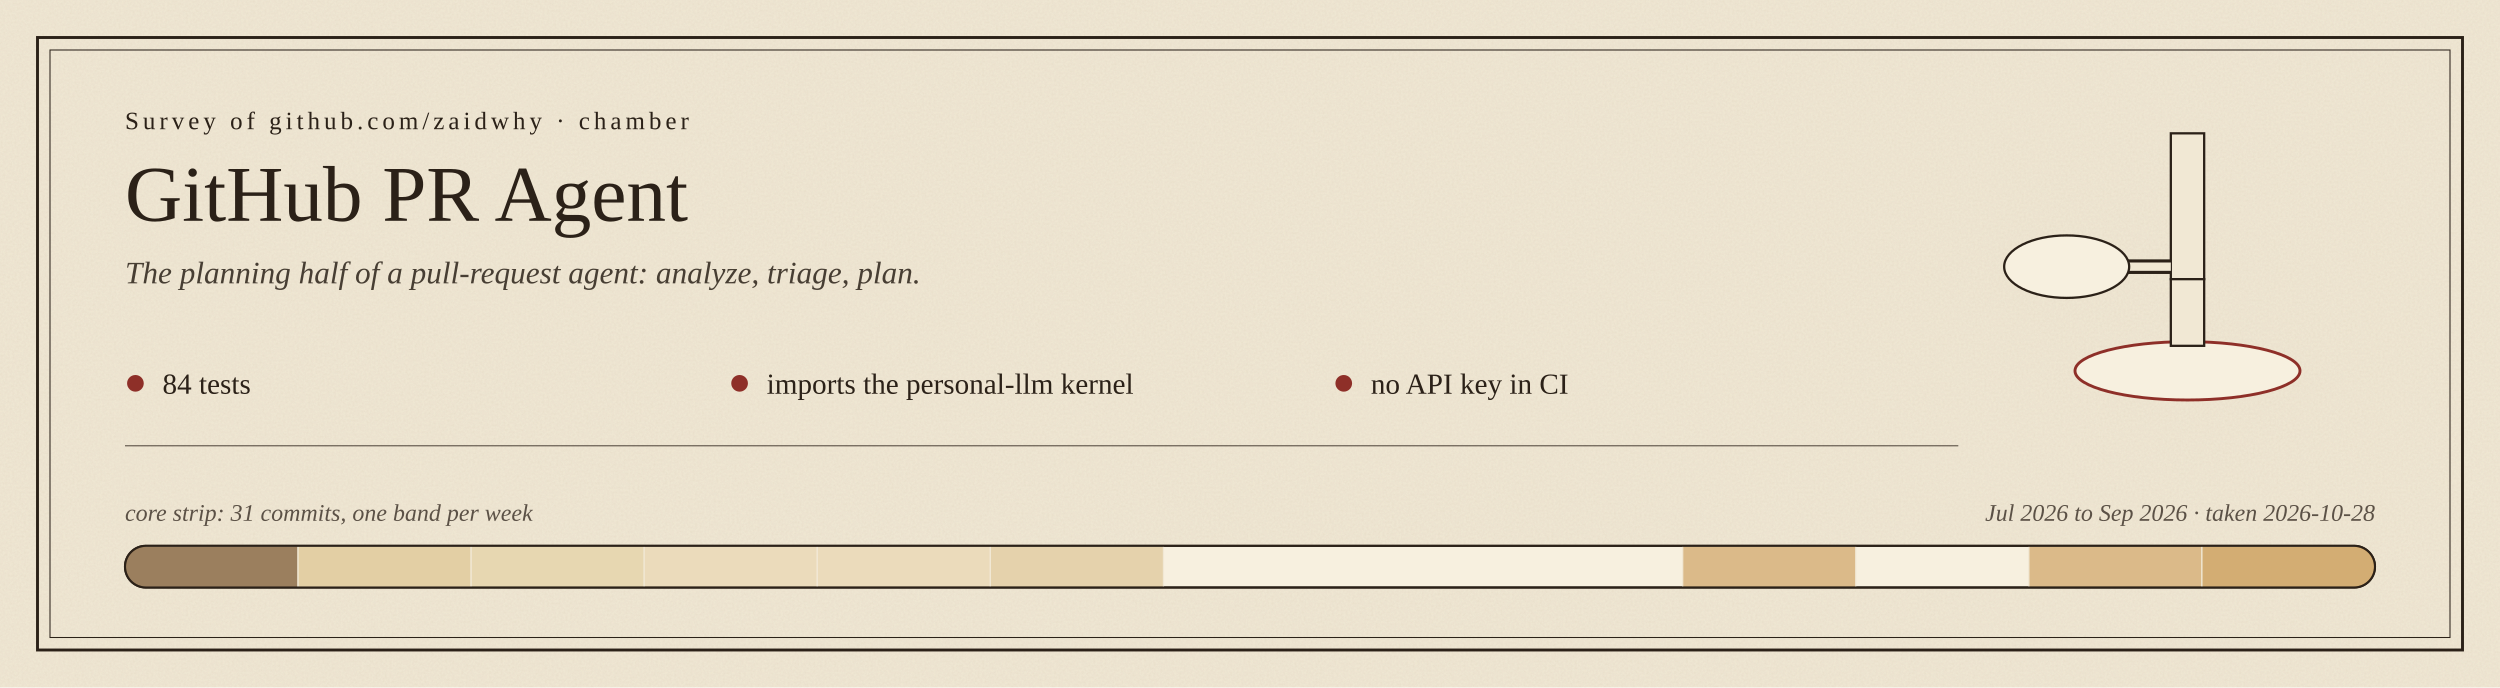
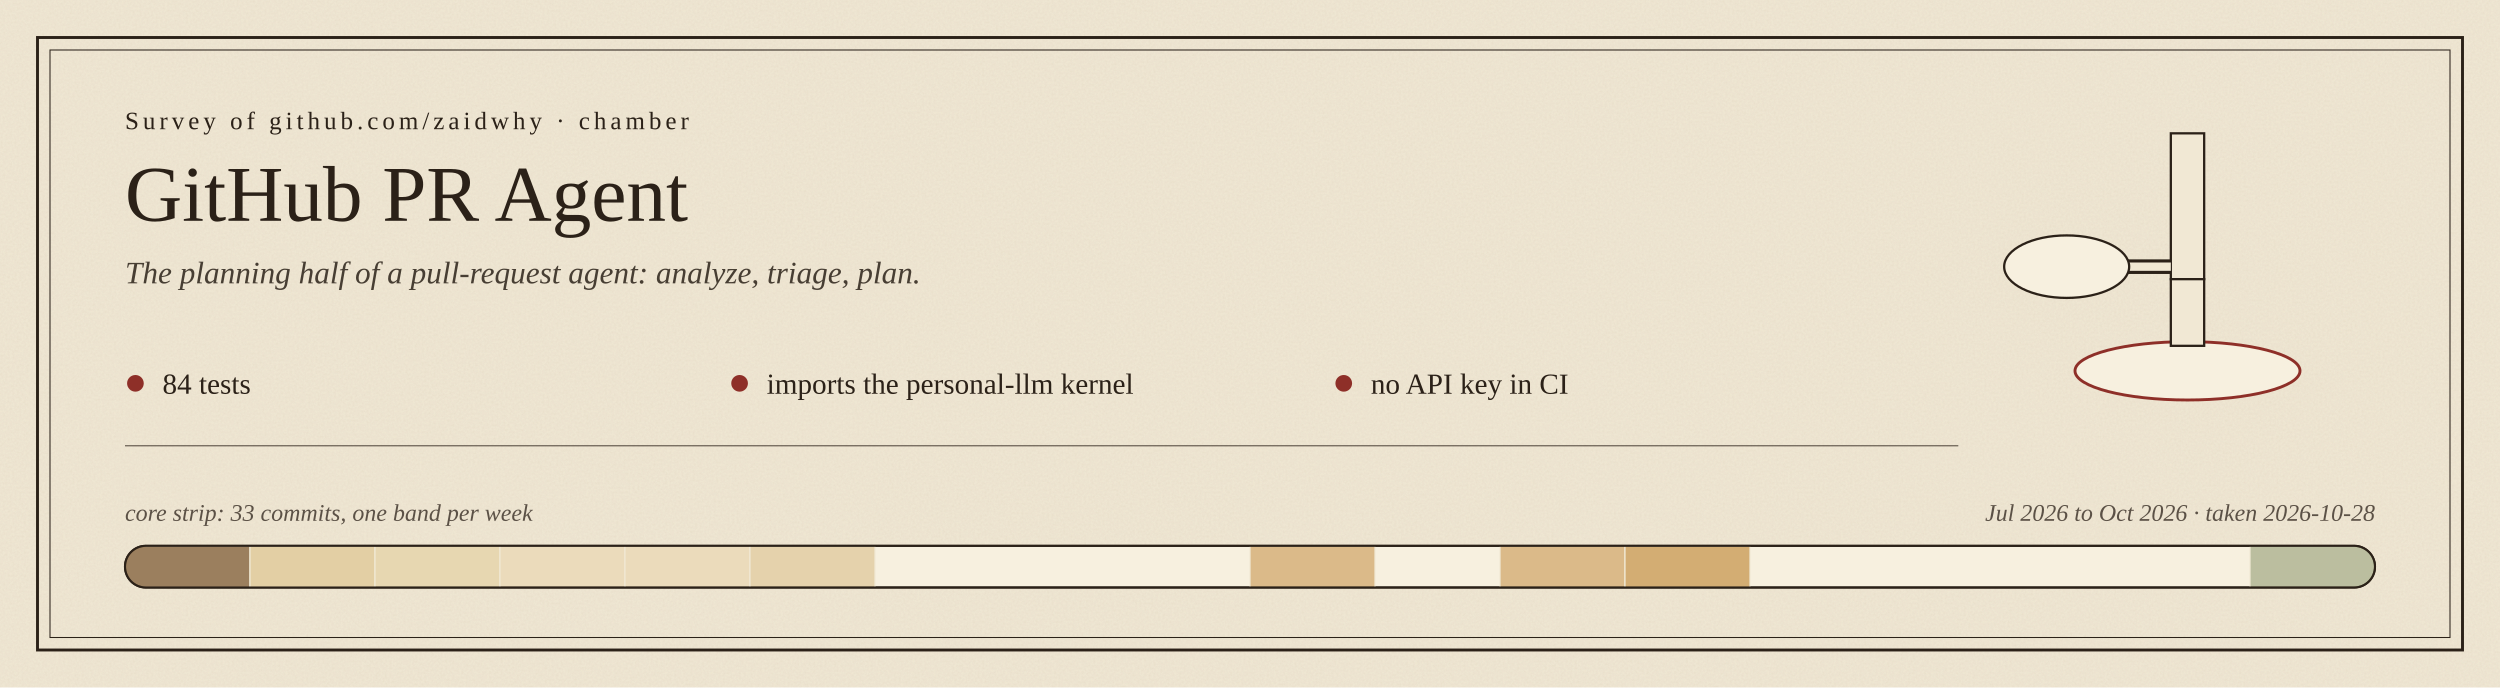
- <svg xmlns="http://www.w3.org/2000/svg" viewBox="0 0 1200 330" width="1200" height="330" role="img" aria-label="GitHub PR Agent: The planning half of a pull-request agent: analyze, triage, plan. 84 tests; imports the personal-llm kernel; no API key in CI. Core strip: 31 commits over 13 weeks, Jul 2026 to Sep 2026.">
+ <svg xmlns="http://www.w3.org/2000/svg" viewBox="0 0 1200 330" width="1200" height="330" role="img" aria-label="GitHub PR Agent: The planning half of a pull-request agent: analyze, triage, plan. 84 tests; imports the personal-llm kernel; no API key in CI. Core strip: 33 commits over 18 weeks, Jul 2026 to Oct 2026.">
  <defs>
    <filter id="paper">
      <feTurbulence type="fractalNoise" baseFrequency=".9" numOctaves="2" seed="7" />
      <feColorMatrix values="0 0 0 0 .17 0 0 0 0 .13 0 0 0 0 .09 0 0 0 .07 0" />
      <feComposite in2="SourceGraphic" operator="in" />
    </filter>
  </defs>
  <style>.rise{transform-box:fill-box;transform-origin:bottom;animation:rise 1.6s cubic-bezier(.3,0,.2,1) .3s both}@keyframes rise{from{transform:scaleY(0)}to{transform:scaleY(1)}}@media (prefers-reduced-motion:reduce){.rise{animation:none}}</style>
  <rect width="1200" height="330" fill="#F1E8D4" />
  <rect width="1200" height="330" filter="url(#paper)" />
  <rect x="18" y="18" width="1164" height="294" fill="none" stroke="#2B2118" stroke-width="1.4" />
  <rect x="24" y="24" width="1152" height="282" fill="none" stroke="#2B2118" stroke-width=".5" />
  <text x="60.0" y="62.0" text-anchor="start" fill="#2B2118" fill-opacity="1.0" style="font-family:Georgia,'Times New Roman',serif;font-size:12px;letter-spacing:.16em;text-transform:uppercase">Survey of github.com/zaidwhy  ·  chamber</text>
  <text x="60.0" y="106.0" text-anchor="start" fill="#2B2118" fill-opacity="1.0" style="font-family:Georgia,'Times New Roman',serif;font-size:38px">GitHub PR Agent</text>
  <text x="60.0" y="136.0" text-anchor="start" fill="#2B2118" fill-opacity="0.85" style="font-family:Georgia,'Times New Roman',serif;font-size:15px;font-style:italic">The planning half of a pull-request agent: analyze, triage, plan.</text>
  <circle cx="65" cy="184" r="4" fill="#8E2F28" />
  <text x="78.0" y="189.0" text-anchor="start" fill="#2B2118" fill-opacity="1.0" style="font-family:Georgia,'Times New Roman',serif;font-size:14px">84 tests</text>
  <circle cx="355" cy="184" r="4" fill="#8E2F28" />
  <text x="368.0" y="189.0" text-anchor="start" fill="#2B2118" fill-opacity="1.0" style="font-family:Georgia,'Times New Roman',serif;font-size:14px">imports the personal-llm kernel</text>
  <circle cx="645" cy="184" r="4" fill="#8E2F28" />
  <text x="658.0" y="189.0" text-anchor="start" fill="#2B2118" fill-opacity="1.0" style="font-family:Georgia,'Times New Roman',serif;font-size:14px">no API key in CI</text>
  <line x1="60" y1="214" x2="940" y2="214" stroke="#2B2118" stroke-width=".4" />
  <rect x="1042" y="64" width="16" height="70" fill="#F1E8D4" stroke="#2B2118" stroke-width="1.1" />
  <path d="M1042 128H996" stroke="#2B2118" stroke-width="7" />
  <path d="M1042 128H996" stroke="#F1E8D4" stroke-width="4" />
  <ellipse cx="992" cy="128" rx="30" ry="15" fill="#F7F0DF" stroke="#2B2118" stroke-width="1.1" />
  <ellipse cx="1050" cy="178" rx="54" ry="14" fill="#F7F0DF" stroke="#8E2F28" stroke-width="1.4" />
  <rect x="1042" y="134" width="16" height="32" fill="#F1E8D4" stroke="#2B2118" stroke-width="1.1" />
  <rect x="60" y="262" width="1080" height="20" rx="10.0" fill="#F7F0DF" stroke="#2B2118" stroke-width="1" />
  <clipPath id="core">
    <rect x="60" y="262" width="1080" height="20" rx="10.0" />
  </clipPath>
  <g clip-path="url(#core)">
-     <rect x="60.00" y="262" width="83.08" height="20" fill="#8A6A47" fill-opacity="0.84" stroke="#F1E8D4" stroke-width=".6" />
-     <rect x="143.08" y="262" width="83.08" height="20" fill="#E3CFA4" fill-opacity="1.00" stroke="#F1E8D4" stroke-width=".6" />
-     <rect x="226.15" y="262" width="83.08" height="20" fill="#E3CFA4" fill-opacity="0.78" stroke="#F1E8D4" stroke-width=".6" />
-     <rect x="309.23" y="262" width="83.08" height="20" fill="#E3CFA4" fill-opacity="0.62" stroke="#F1E8D4" stroke-width=".6" />
-     <rect x="392.31" y="262" width="83.08" height="20" fill="#E3CFA4" fill-opacity="0.62" stroke="#F1E8D4" stroke-width=".6" />
-     <rect x="475.38" y="262" width="83.08" height="20" fill="#D9C08C" fill-opacity="0.62" stroke="#F1E8D4" stroke-width=".6" />
-     <rect x="807.69" y="262" width="83.08" height="20" fill="#C99A55" fill-opacity="0.62" stroke="#F1E8D4" stroke-width=".6" />
-     <rect x="973.85" y="262" width="83.08" height="20" fill="#C99A55" fill-opacity="0.62" stroke="#F1E8D4" stroke-width=".6" />
-     <rect x="1056.92" y="262" width="83.08" height="20" fill="#C99A55" fill-opacity="0.78" stroke="#F1E8D4" stroke-width=".6" />
+     <rect x="60.00" y="262" width="60.00" height="20" fill="#8A6A47" fill-opacity="0.84" stroke="#F1E8D4" stroke-width=".6" />
+     <rect x="120.00" y="262" width="60.00" height="20" fill="#E3CFA4" fill-opacity="1.00" stroke="#F1E8D4" stroke-width=".6" />
+     <rect x="180.00" y="262" width="60.00" height="20" fill="#E3CFA4" fill-opacity="0.78" stroke="#F1E8D4" stroke-width=".6" />
+     <rect x="240.00" y="262" width="60.00" height="20" fill="#E3CFA4" fill-opacity="0.62" stroke="#F1E8D4" stroke-width=".6" />
+     <rect x="300.00" y="262" width="60.00" height="20" fill="#E3CFA4" fill-opacity="0.62" stroke="#F1E8D4" stroke-width=".6" />
+     <rect x="360.00" y="262" width="60.00" height="20" fill="#D9C08C" fill-opacity="0.62" stroke="#F1E8D4" stroke-width=".6" />
+     <rect x="600.00" y="262" width="60.00" height="20" fill="#C99A55" fill-opacity="0.62" stroke="#F1E8D4" stroke-width=".6" />
+     <rect x="720.00" y="262" width="60.00" height="20" fill="#C99A55" fill-opacity="0.62" stroke="#F1E8D4" stroke-width=".6" />
+     <rect x="780.00" y="262" width="60.00" height="20" fill="#C99A55" fill-opacity="0.78" stroke="#F1E8D4" stroke-width=".6" />
+     <rect x="1080.00" y="262" width="60.00" height="20" fill="#97A077" fill-opacity="0.62" stroke="#F1E8D4" stroke-width=".6" />
  </g>
  <rect x="60" y="262" width="1080" height="20" rx="10.0" fill="none" stroke="#2B2118" stroke-width="1" />
-   <text x="60.0" y="250.0" text-anchor="start" fill="#2B2118" fill-opacity="0.75" style="font-family:Georgia,'Times New Roman',serif;font-size:11.5px;font-style:italic">core strip: 31 commits, one band per week</text>
-   <text x="1140.0" y="250.0" text-anchor="end" fill="#2B2118" fill-opacity="0.75" style="font-family:Georgia,'Times New Roman',serif;font-size:11.5px;font-style:italic">Jul 2026 to Sep 2026  ·  taken 2026-10-28</text>
+   <text x="60.0" y="250.0" text-anchor="start" fill="#2B2118" fill-opacity="0.75" style="font-family:Georgia,'Times New Roman',serif;font-size:11.5px;font-style:italic">core strip: 33 commits, one band per week</text>
+   <text x="1140.0" y="250.0" text-anchor="end" fill="#2B2118" fill-opacity="0.75" style="font-family:Georgia,'Times New Roman',serif;font-size:11.5px;font-style:italic">Jul 2026 to Oct 2026  ·  taken 2026-10-28</text>
</svg>
